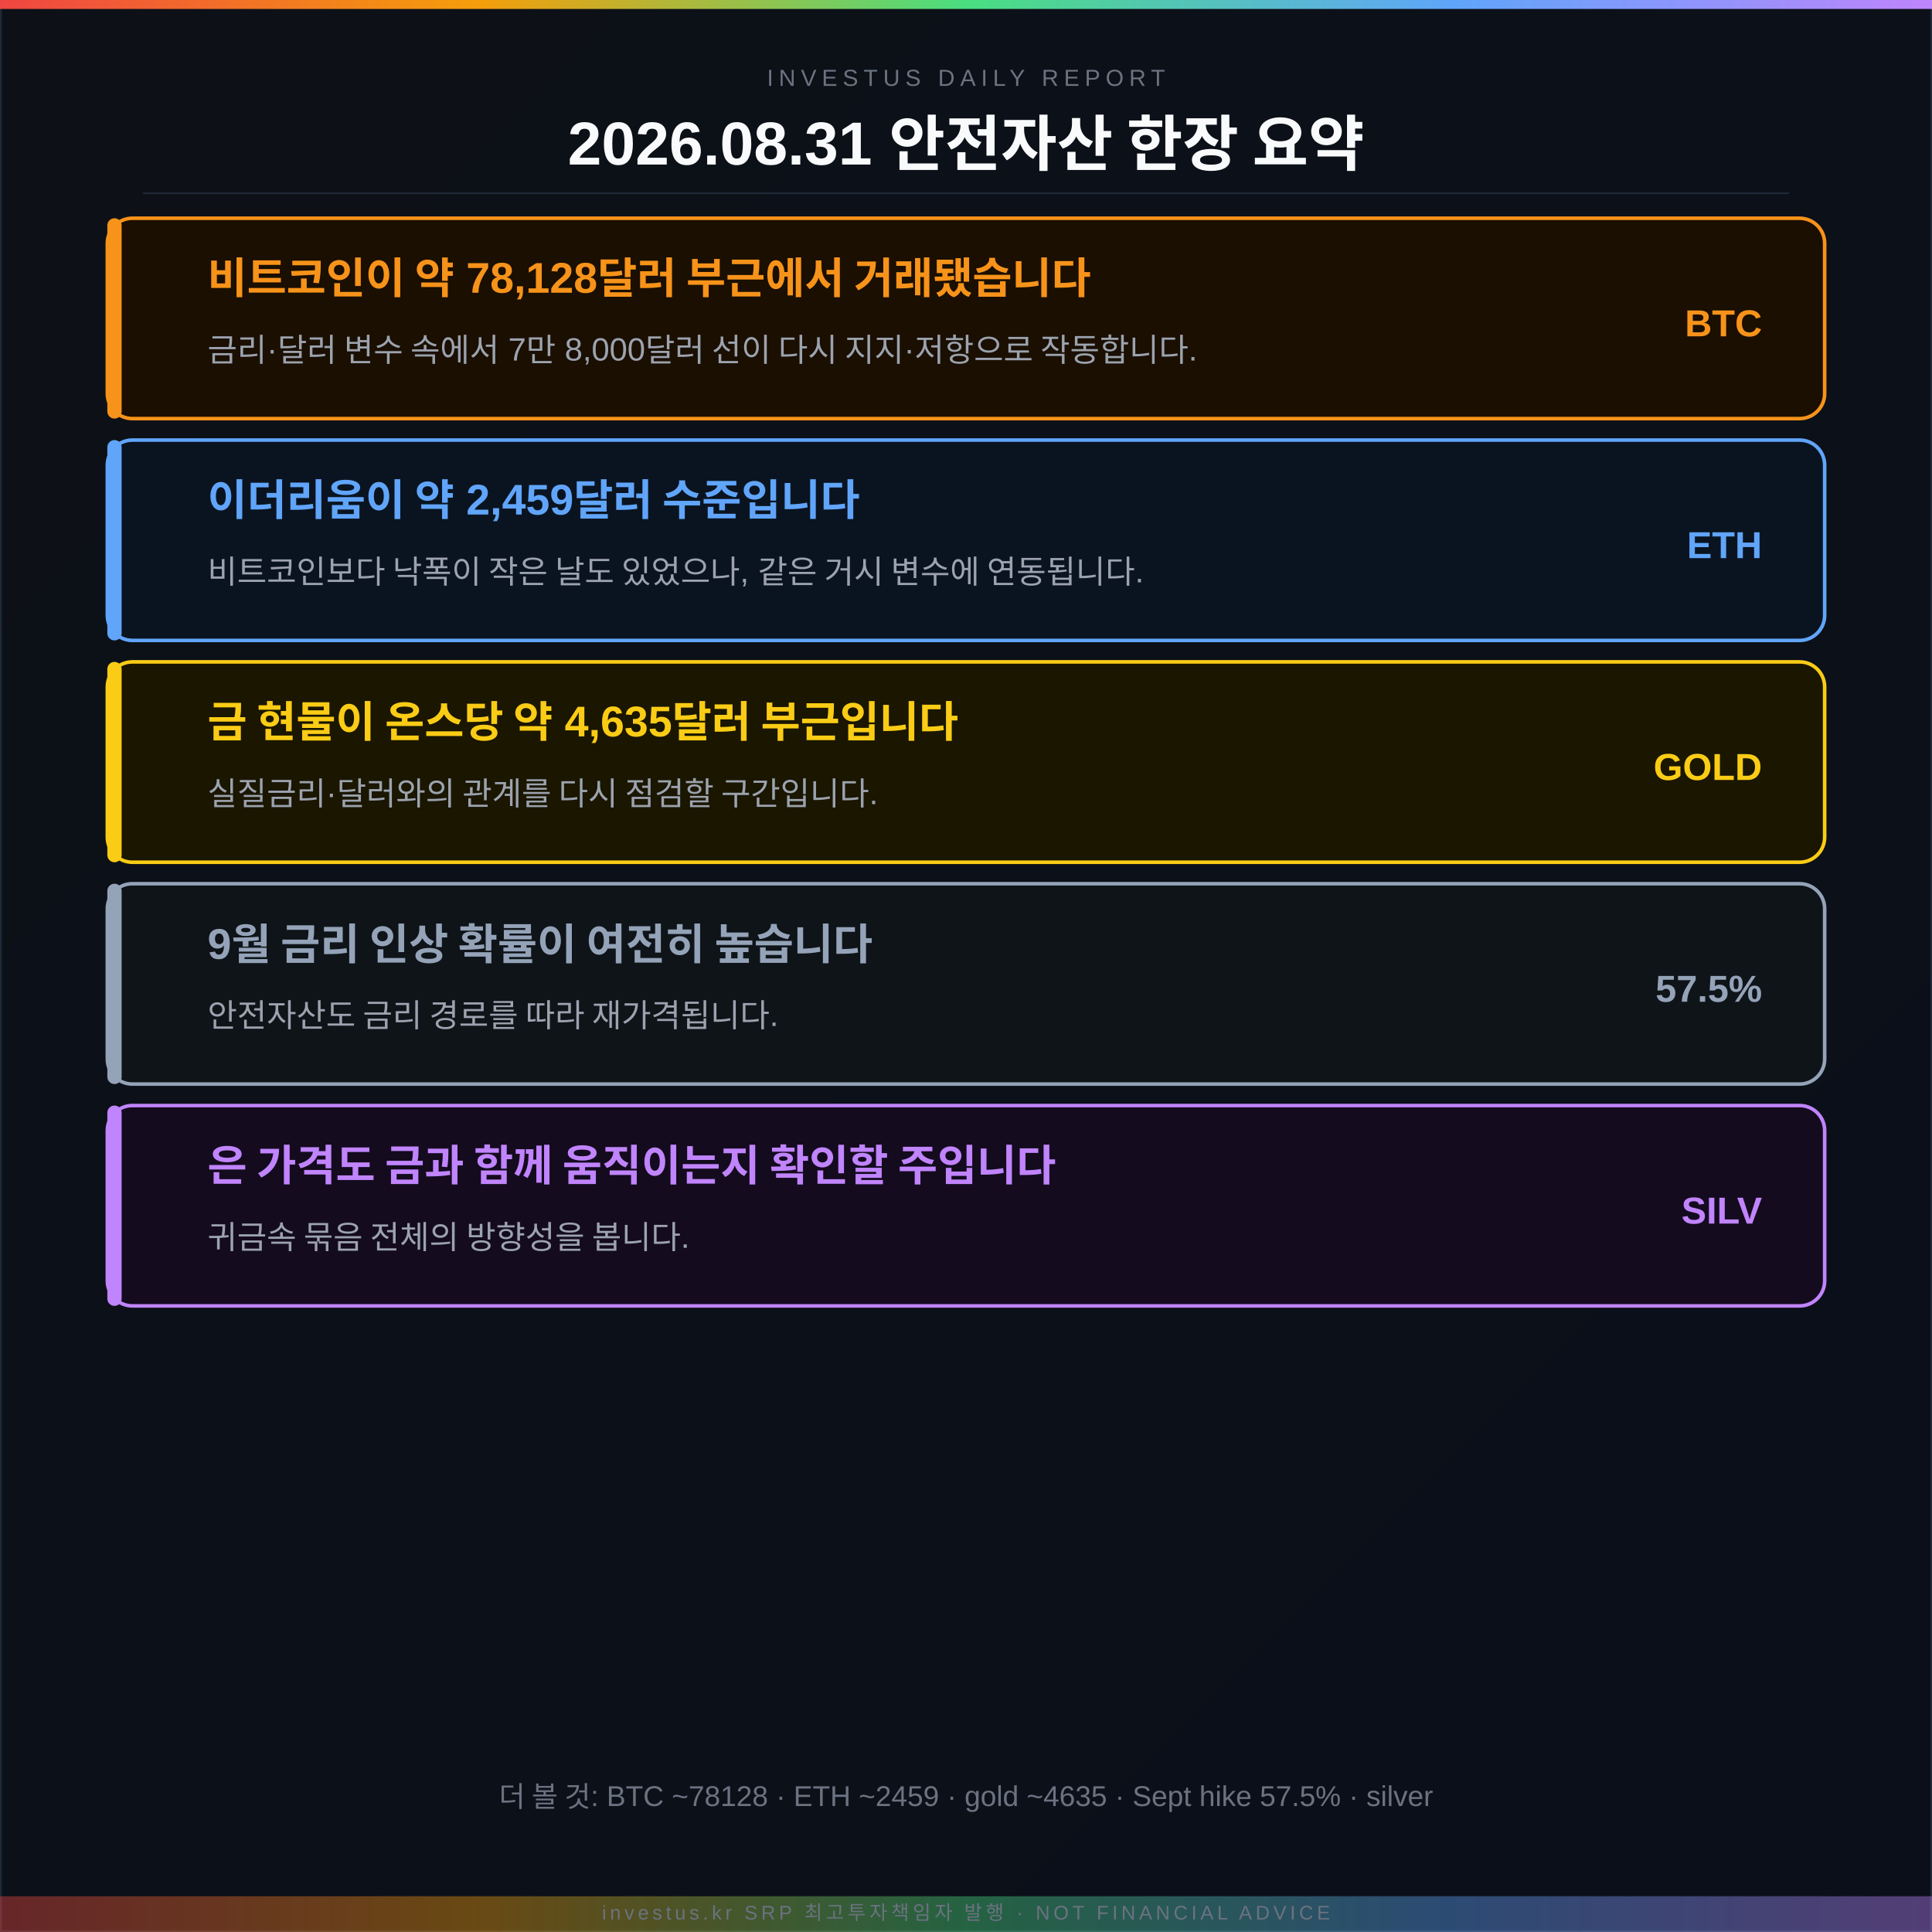
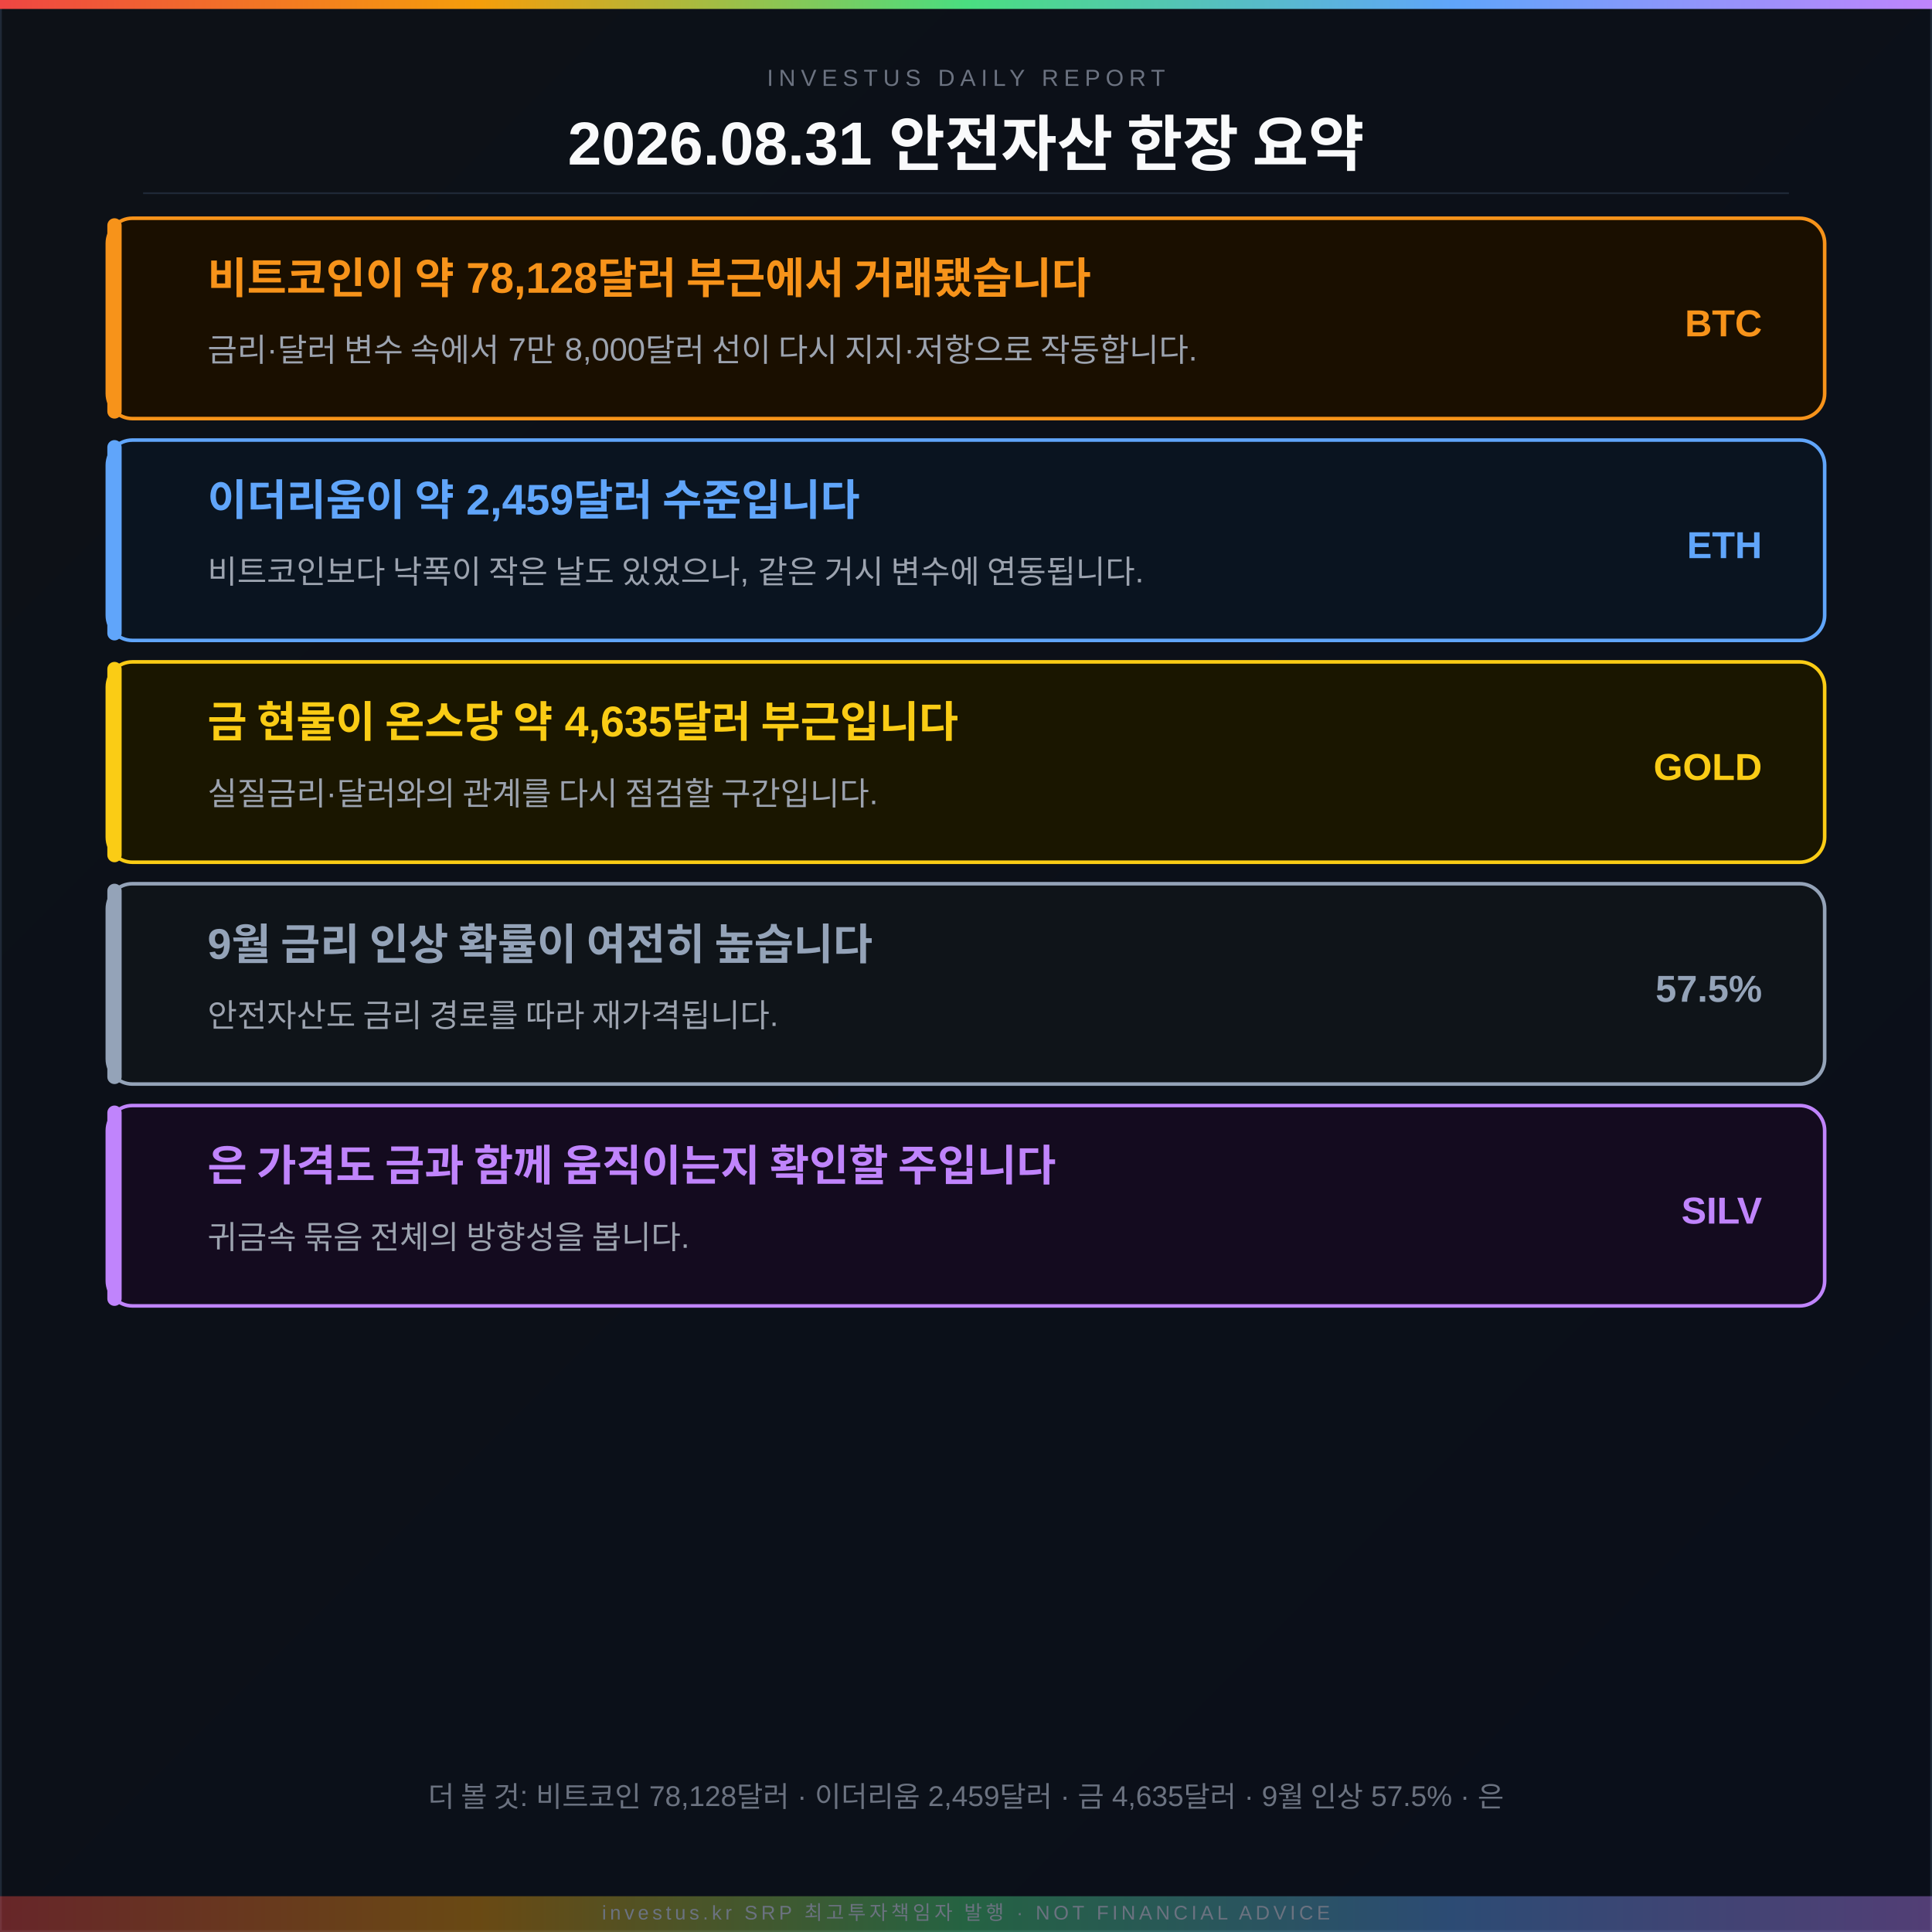
<svg xmlns="http://www.w3.org/2000/svg" viewBox="0 0 1080 1080" width="1080" height="1080">
  <defs>
    <linearGradient id="bg" x1="0%" y1="0%" x2="100%" y2="100%">
      <stop offset="0%" style="stop-color:#0d1117" />
      <stop offset="100%" style="stop-color:#0a0f1a" />
    </linearGradient>
    <linearGradient id="flow" x1="0%" y1="0%" x2="100%" y2="0%">
      <stop offset="0%" style="stop-color:#ef4444" />
      <stop offset="25%" style="stop-color:#f59e0b" />
      <stop offset="50%" style="stop-color:#4ade80" />
      <stop offset="75%" style="stop-color:#60a5fa" />
      <stop offset="100%" style="stop-color:#c084fc" />
    </linearGradient>
  </defs>
  <rect width="1080" height="1080" fill="url(#bg)" />
  <rect width="1080" height="1080" fill="none" stroke="#1f2937" stroke-width="2" />
  <rect x="0" y="0" width="1080" height="5" fill="url(#flow)" />
  <text x="540" y="48" font-family="Arial" font-size="13" fill="#6b7280" text-anchor="middle" letter-spacing="3">INVESTUS DAILY REPORT</text>
  <text x="540" y="92" font-family="Arial Black,Arial" font-size="34" font-weight="900" fill="#f9fafb" text-anchor="middle">2026.08.31 안전자산 한장 요약</text>
  <line x1="80" y1="108" x2="1000" y2="108" stroke="#1f2937" stroke-width="1" />
  <rect x="60" y="122" width="960" height="112" rx="14" fill="#1a0f00" stroke="#f7931a" stroke-width="2" />
  <rect x="60" y="122" width="8" height="112" rx="4" fill="#f7931a" />
  <text x="116" y="164" font-family="Arial Black,Arial" font-size="24" font-weight="900" fill="#f7931a">비트코인이 약 78,128달러 부근에서 거래됐습니다</text>
  <text x="116" y="202" font-family="Arial" font-size="18" fill="#9ca3af">금리·달러 변수 속에서 7만 8,000달러 선이 다시 지지·저항으로 작동합니다.</text>
  <text x="985" y="188" font-family="Arial Black,Arial" font-size="21" font-weight="900" fill="#f7931a" text-anchor="end">BTC</text>
  <rect x="60" y="246" width="960" height="112" rx="14" fill="#0a1420" stroke="#60a5fa" stroke-width="2" />
  <rect x="60" y="246" width="8" height="112" rx="4" fill="#60a5fa" />
  <text x="116" y="288" font-family="Arial Black,Arial" font-size="24" font-weight="900" fill="#60a5fa">이더리움이 약 2,459달러 수준입니다</text>
  <text x="116" y="326" font-family="Arial" font-size="18" fill="#9ca3af">비트코인보다 낙폭이 작은 날도 있었으나, 같은 거시 변수에 연동됩니다.</text>
  <text x="985" y="312" font-family="Arial Black,Arial" font-size="21" font-weight="900" fill="#60a5fa" text-anchor="end">ETH</text>
  <rect x="60" y="370" width="960" height="112" rx="14" fill="#1a1600" stroke="#facc15" stroke-width="2" />
  <rect x="60" y="370" width="8" height="112" rx="4" fill="#facc15" />
  <text x="116" y="412" font-family="Arial Black,Arial" font-size="24" font-weight="900" fill="#facc15">금 현물이 온스당 약 4,635달러 부근입니다</text>
  <text x="116" y="450" font-family="Arial" font-size="18" fill="#9ca3af">실질금리·달러와의 관계를 다시 점검할 구간입니다.</text>
  <text x="985" y="436" font-family="Arial Black,Arial" font-size="21" font-weight="900" fill="#facc15" text-anchor="end">GOLD</text>
  <rect x="60" y="494" width="960" height="112" rx="14" fill="#0f1419" stroke="#94a3b8" stroke-width="2" />
  <rect x="60" y="494" width="8" height="112" rx="4" fill="#94a3b8" />
  <text x="116" y="536" font-family="Arial Black,Arial" font-size="24" font-weight="900" fill="#94a3b8">9월 금리 인상 확률이 여전히 높습니다</text>
  <text x="116" y="574" font-family="Arial" font-size="18" fill="#9ca3af">안전자산도 금리 경로를 따라 재가격됩니다.</text>
  <text x="985" y="560" font-family="Arial Black,Arial" font-size="21" font-weight="900" fill="#94a3b8" text-anchor="end">57.5%</text>
  <rect x="60" y="618" width="960" height="112" rx="14" fill="#140b1f" stroke="#c084fc" stroke-width="2" />
  <rect x="60" y="618" width="8" height="112" rx="4" fill="#c084fc" />
  <text x="116" y="660" font-family="Arial Black,Arial" font-size="24" font-weight="900" fill="#c084fc">은 가격도 금과 함께 움직이는지 확인할 주입니다</text>
  <text x="116" y="698" font-family="Arial" font-size="18" fill="#9ca3af">귀금속 묶음 전체의 방향성을 봅니다.</text>
  <text x="985" y="684" font-family="Arial Black,Arial" font-size="21" font-weight="900" fill="#c084fc" text-anchor="end">SILV</text>
-   <text x="540" y="1010" font-family="Arial" font-size="16" fill="#6b7280" text-anchor="middle">더 볼 것: BTC ~78128 · ETH ~2459 · gold ~4635 · Sept hike 57.5% · silver</text>
+   <text x="540" y="1010" font-family="Arial" font-size="16" fill="#6b7280" text-anchor="middle">더 볼 것: 비트코인 78,128달러 · 이더리움 2,459달러 · 금 4,635달러 · 9월 인상 57.5% · 은</text>
  <rect x="0" y="1060" width="1080" height="20" fill="url(#flow)" opacity=".4" />
  <text x="540" y="1073" font-family="Arial" font-size="11" fill="#6b7280" text-anchor="middle" letter-spacing="2">investus.kr SRP 최고투자책임자 발행 · NOT FINANCIAL ADVICE</text>
</svg>
